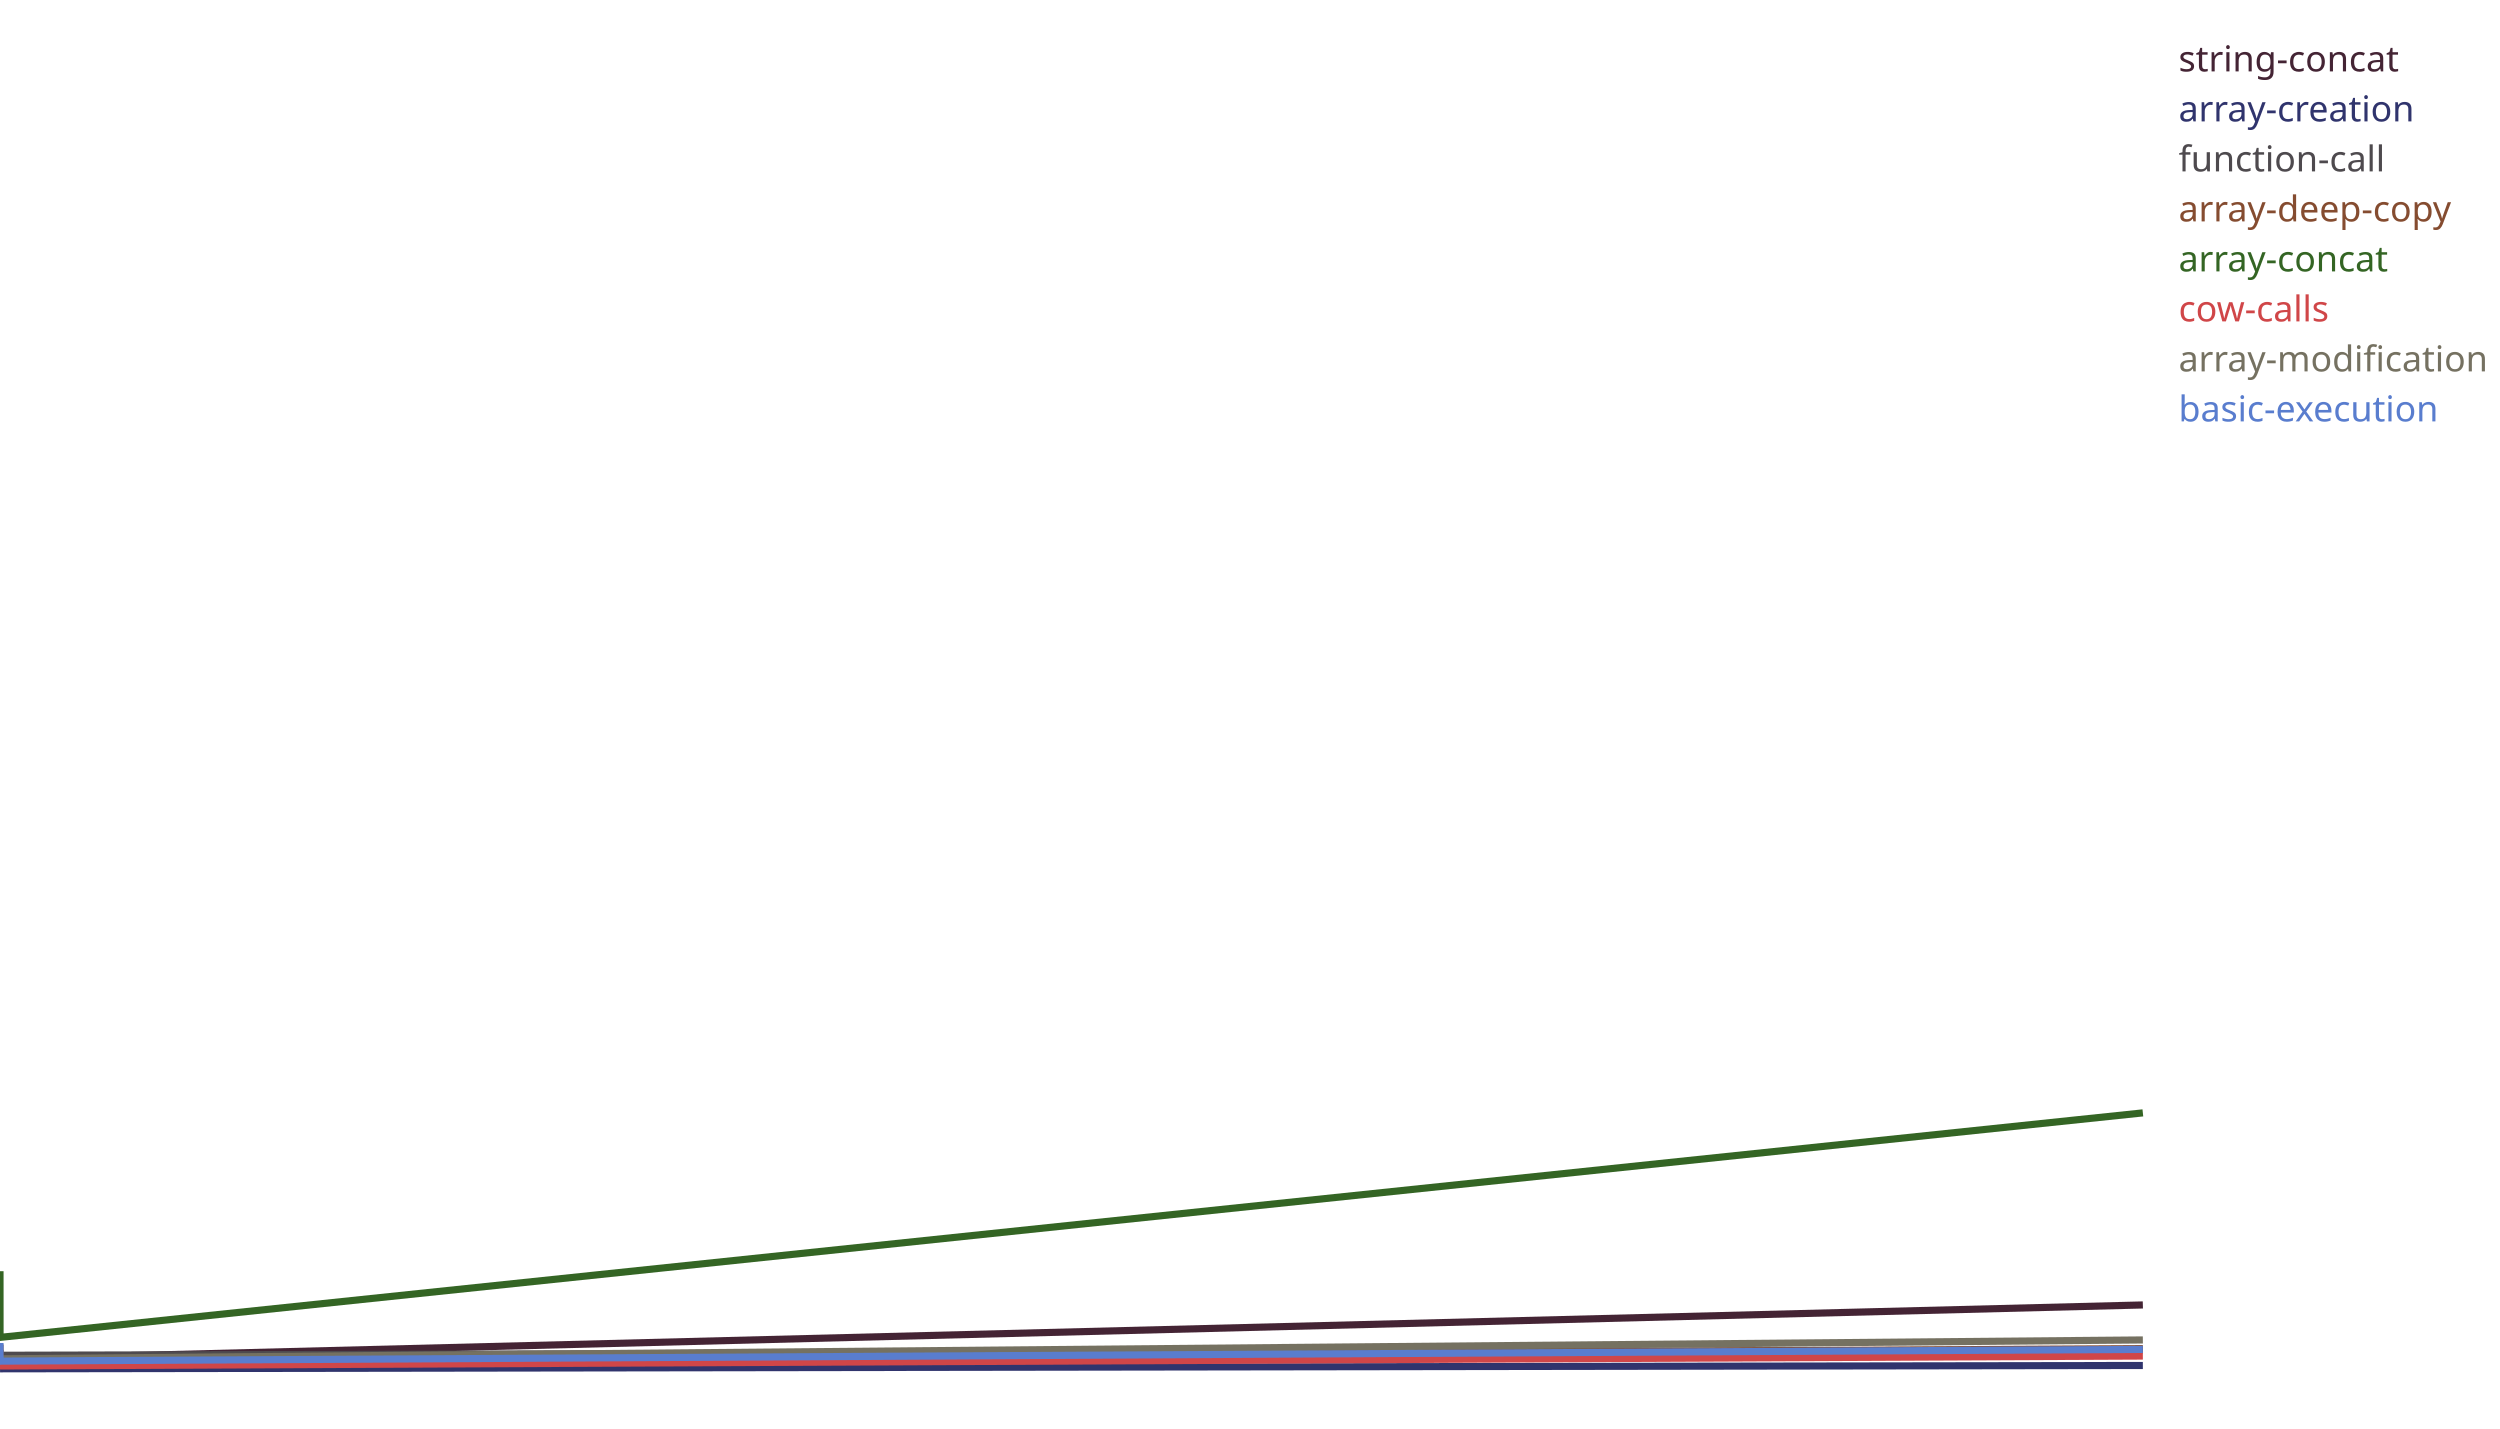
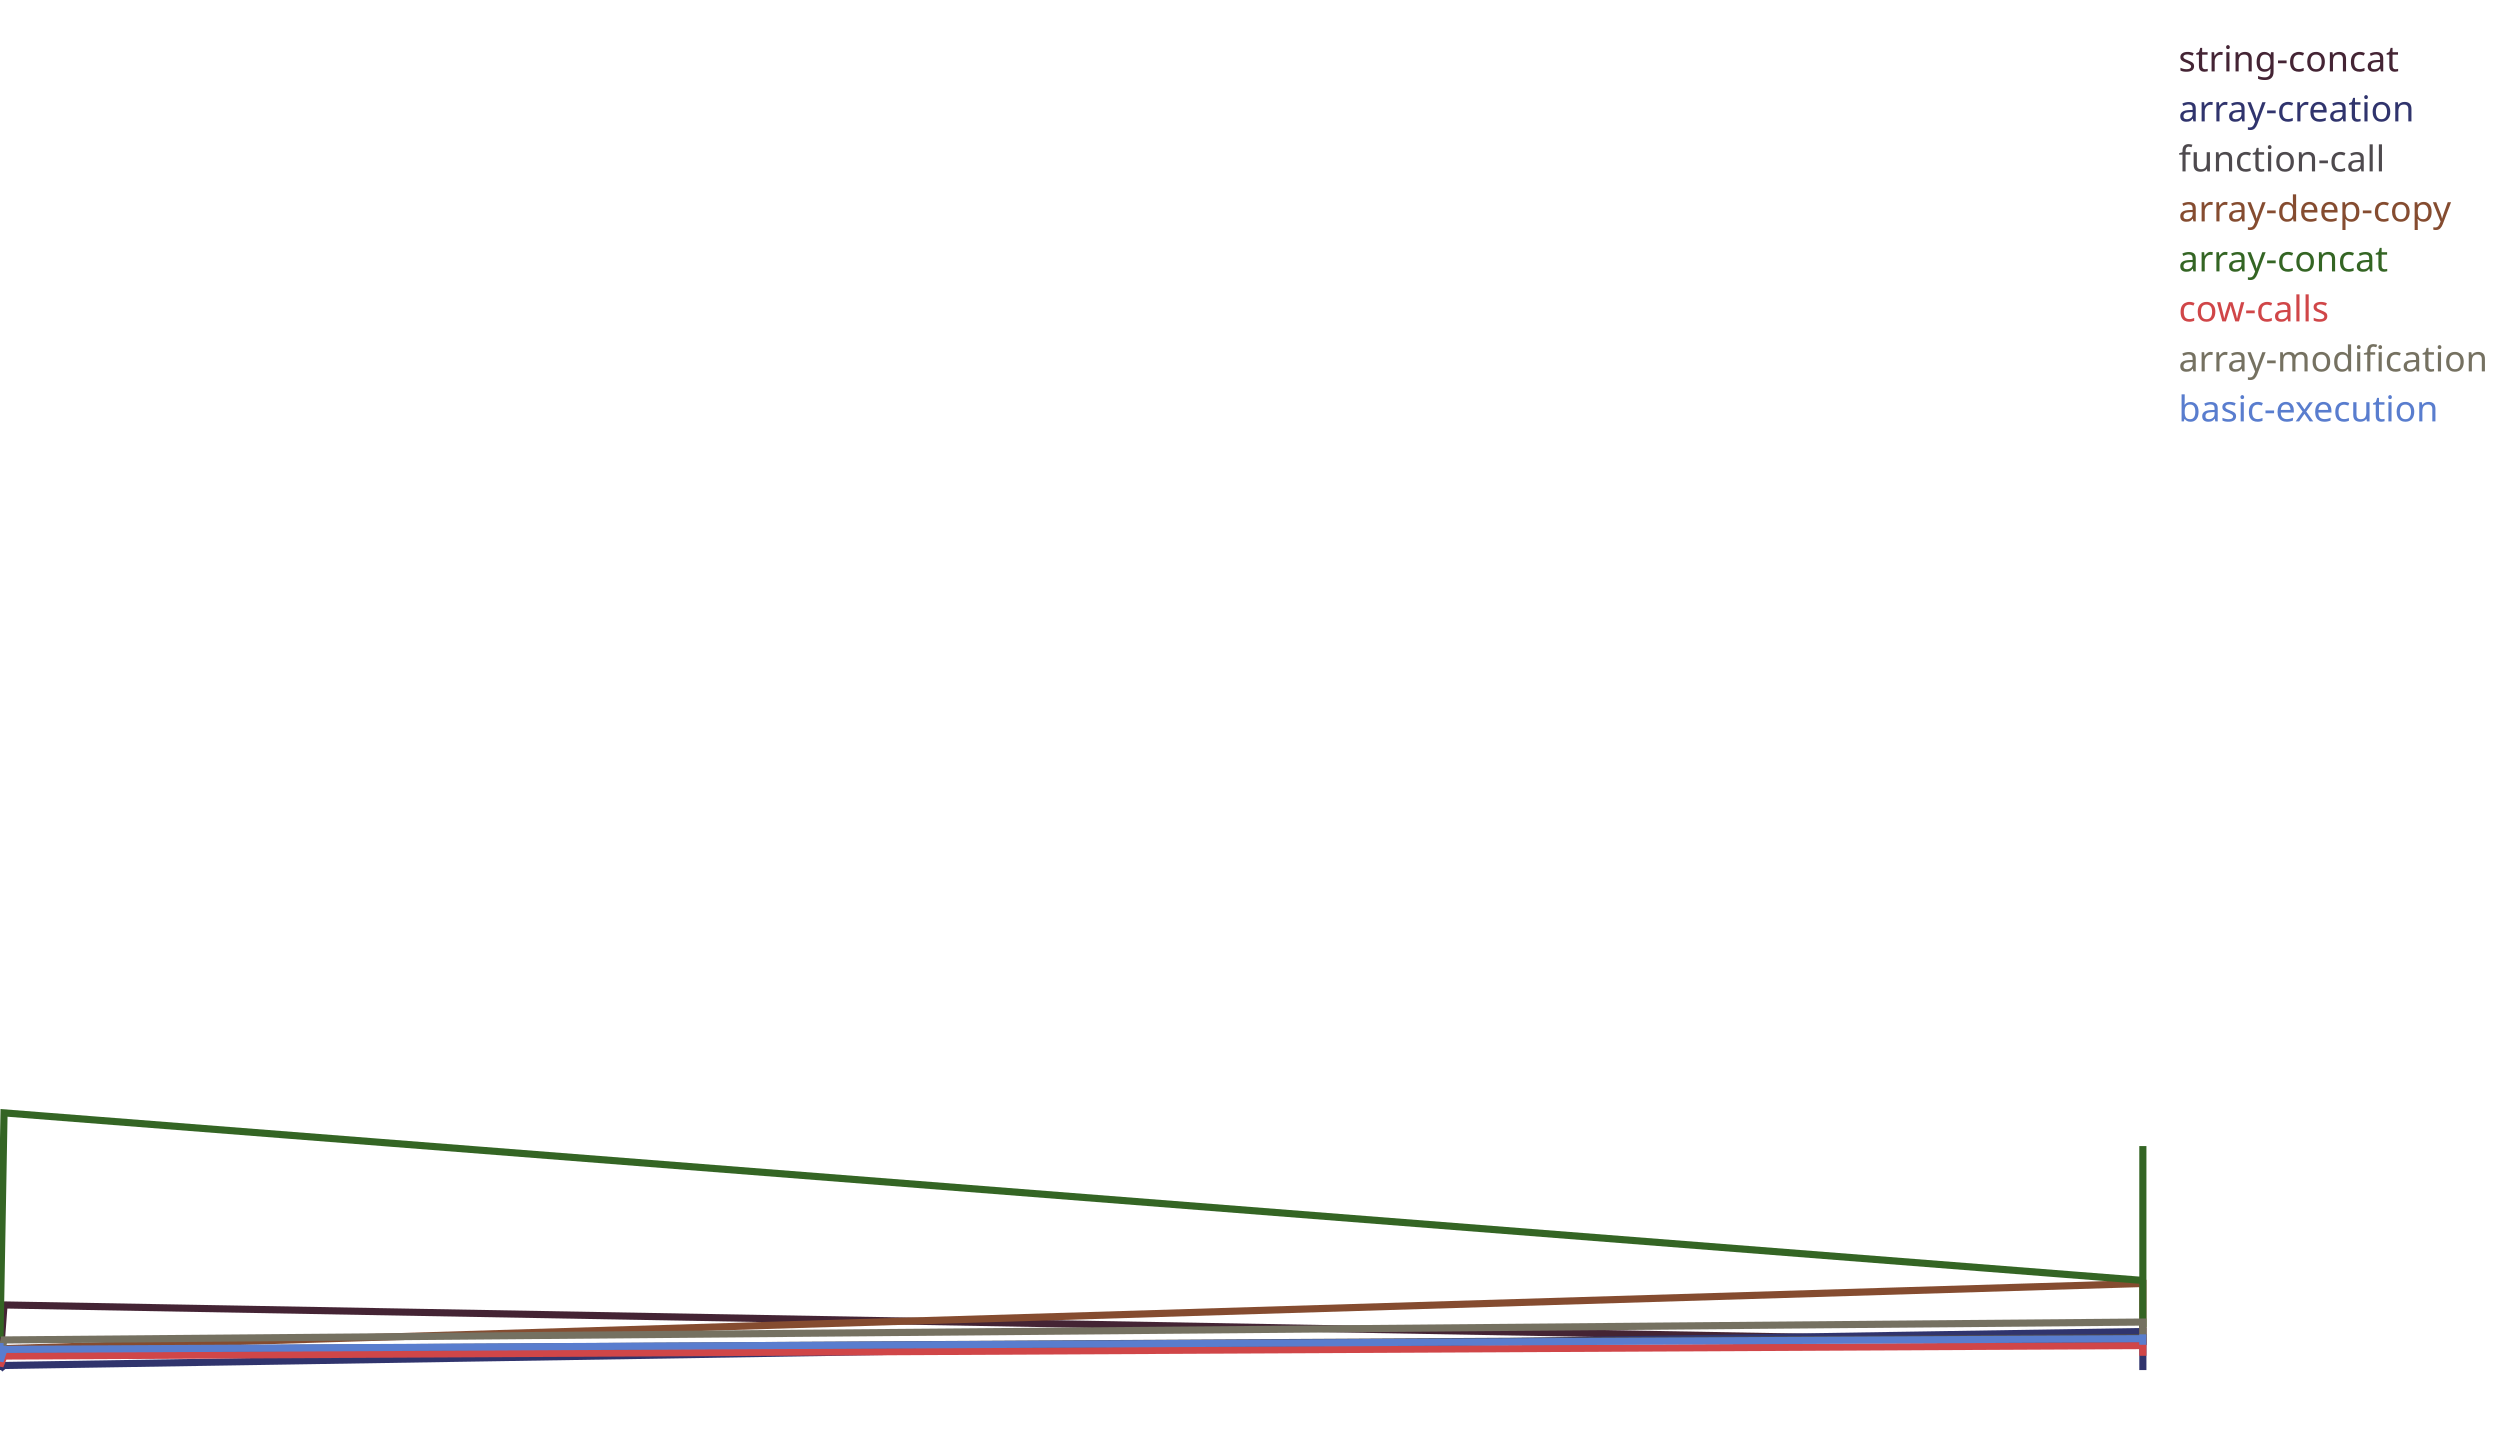
<svg xmlns="http://www.w3.org/2000/svg" version="1.1" viewBox="0 0 350 200">
  <text x="305.000" y="10" fill="#442434" font-family="sans-serif" font-size="5" xml:space="preserve">string-concat</text>
-   <path d="M 0 189.487 0.006 190.238 300 182.693" fill="none" stroke="#442434" stroke-width="1.00" />
+   <path d="M 0 189.487 0 190.238 0.565 182.693 300 188.057 300 188.235 300 188.306 300 187.27 300 187.377" fill="none" stroke="#442434" stroke-width="1.00" />
  <text x="305.000" y="17" fill="#30346d" font-family="sans-serif" font-size="5" xml:space="preserve">array-creation</text>
-   <path d="M 0 191.811 0.006 191.632 300 191.167" fill="none" stroke="#30346d" stroke-width="1.00" />
+   <path d="M 0 191.811 0 191.632 0.565 191.167 300 186.411 300 190.989 300 191.06 300 189.773 300 191.811" fill="none" stroke="#30346d" stroke-width="1.00" />
  <text x="305.000" y="24" fill="#4e4a4e" font-family="sans-serif" font-size="5" xml:space="preserve">function-call</text>
-   <path d="M 0 188.986 0.006 189.737 300 188.986" fill="none" stroke="#4e4a4e" stroke-width="1.00" />
+   <path d="M 0 188.986 0 189.737 0.565 188.986 300 187.27 300 188.092 300 187.484 300 187.341 300 188.235" fill="none" stroke="#4e4a4e" stroke-width="1.00" />
  <text x="305.000" y="31" fill="#854c30" font-family="sans-serif" font-size="5" xml:space="preserve">array-deep-copy</text>
-   <path d="M 0 188.235 0.006 190.452 300 188.808" fill="none" stroke="#854c30" stroke-width="1.00" />
+   <path d="M 0 188.235 0 190.452 0.565 188.808 300 179.689 300 187.841 300 187.806 300 187.02 300 187.985" fill="none" stroke="#854c30" stroke-width="1.00" />
  <text x="305.000" y="38" fill="#346524" font-family="sans-serif" font-size="5" xml:space="preserve">array-concat</text>
-   <path d="M 0 177.972 0.006 187.234 300 155.803" fill="none" stroke="#346524" stroke-width="1.00" />
+   <path d="M 0 177.972 0 187.234 0.565 155.803 300 179.26 300 184.266 300 185.839 300 185.804 300 160.451" fill="none" stroke="#346524" stroke-width="1.00" />
  <text x="305.000" y="45" fill="#d04648" font-family="sans-serif" font-size="5" xml:space="preserve">cow-calls</text>
-   <path d="M 0 191.203 0.006 191.239 300 189.845" fill="none" stroke="#d04648" stroke-width="1.00" />
+   <path d="M 0 191.203 0 191.239 0.565 189.845 300 188.379 300 189.809 300 187.305 300 188.271 300 189.487" fill="none" stroke="#d04648" stroke-width="1.00" />
  <text x="305.000" y="52" fill="#757161" font-family="sans-serif" font-size="5" xml:space="preserve">array-modification</text>
-   <path d="M 0 190.309 0.006 190.238 300 187.592" fill="none" stroke="#757161" stroke-width="1.00" />
+   <path d="M 0 190.309 0 190.238 0.565 187.592 300 185.089 300 187.842 300 186.054 300 187.377 300 188.056" fill="none" stroke="#757161" stroke-width="1.00" />
  <text x="305.000" y="59" fill="#597dce" font-family="sans-serif" font-size="5" xml:space="preserve">basic-execution</text>
-   <path d="M 0 188.021 0.006 190.559 300 188.915" fill="none" stroke="#597dce" stroke-width="1.00" />
+   <path d="M 0 188.021 0 190.559 0.565 188.915 300 187.412 300 188.271 300 187.592 300 186.805 300 187.806" fill="none" stroke="#597dce" stroke-width="1.00" />
</svg>
